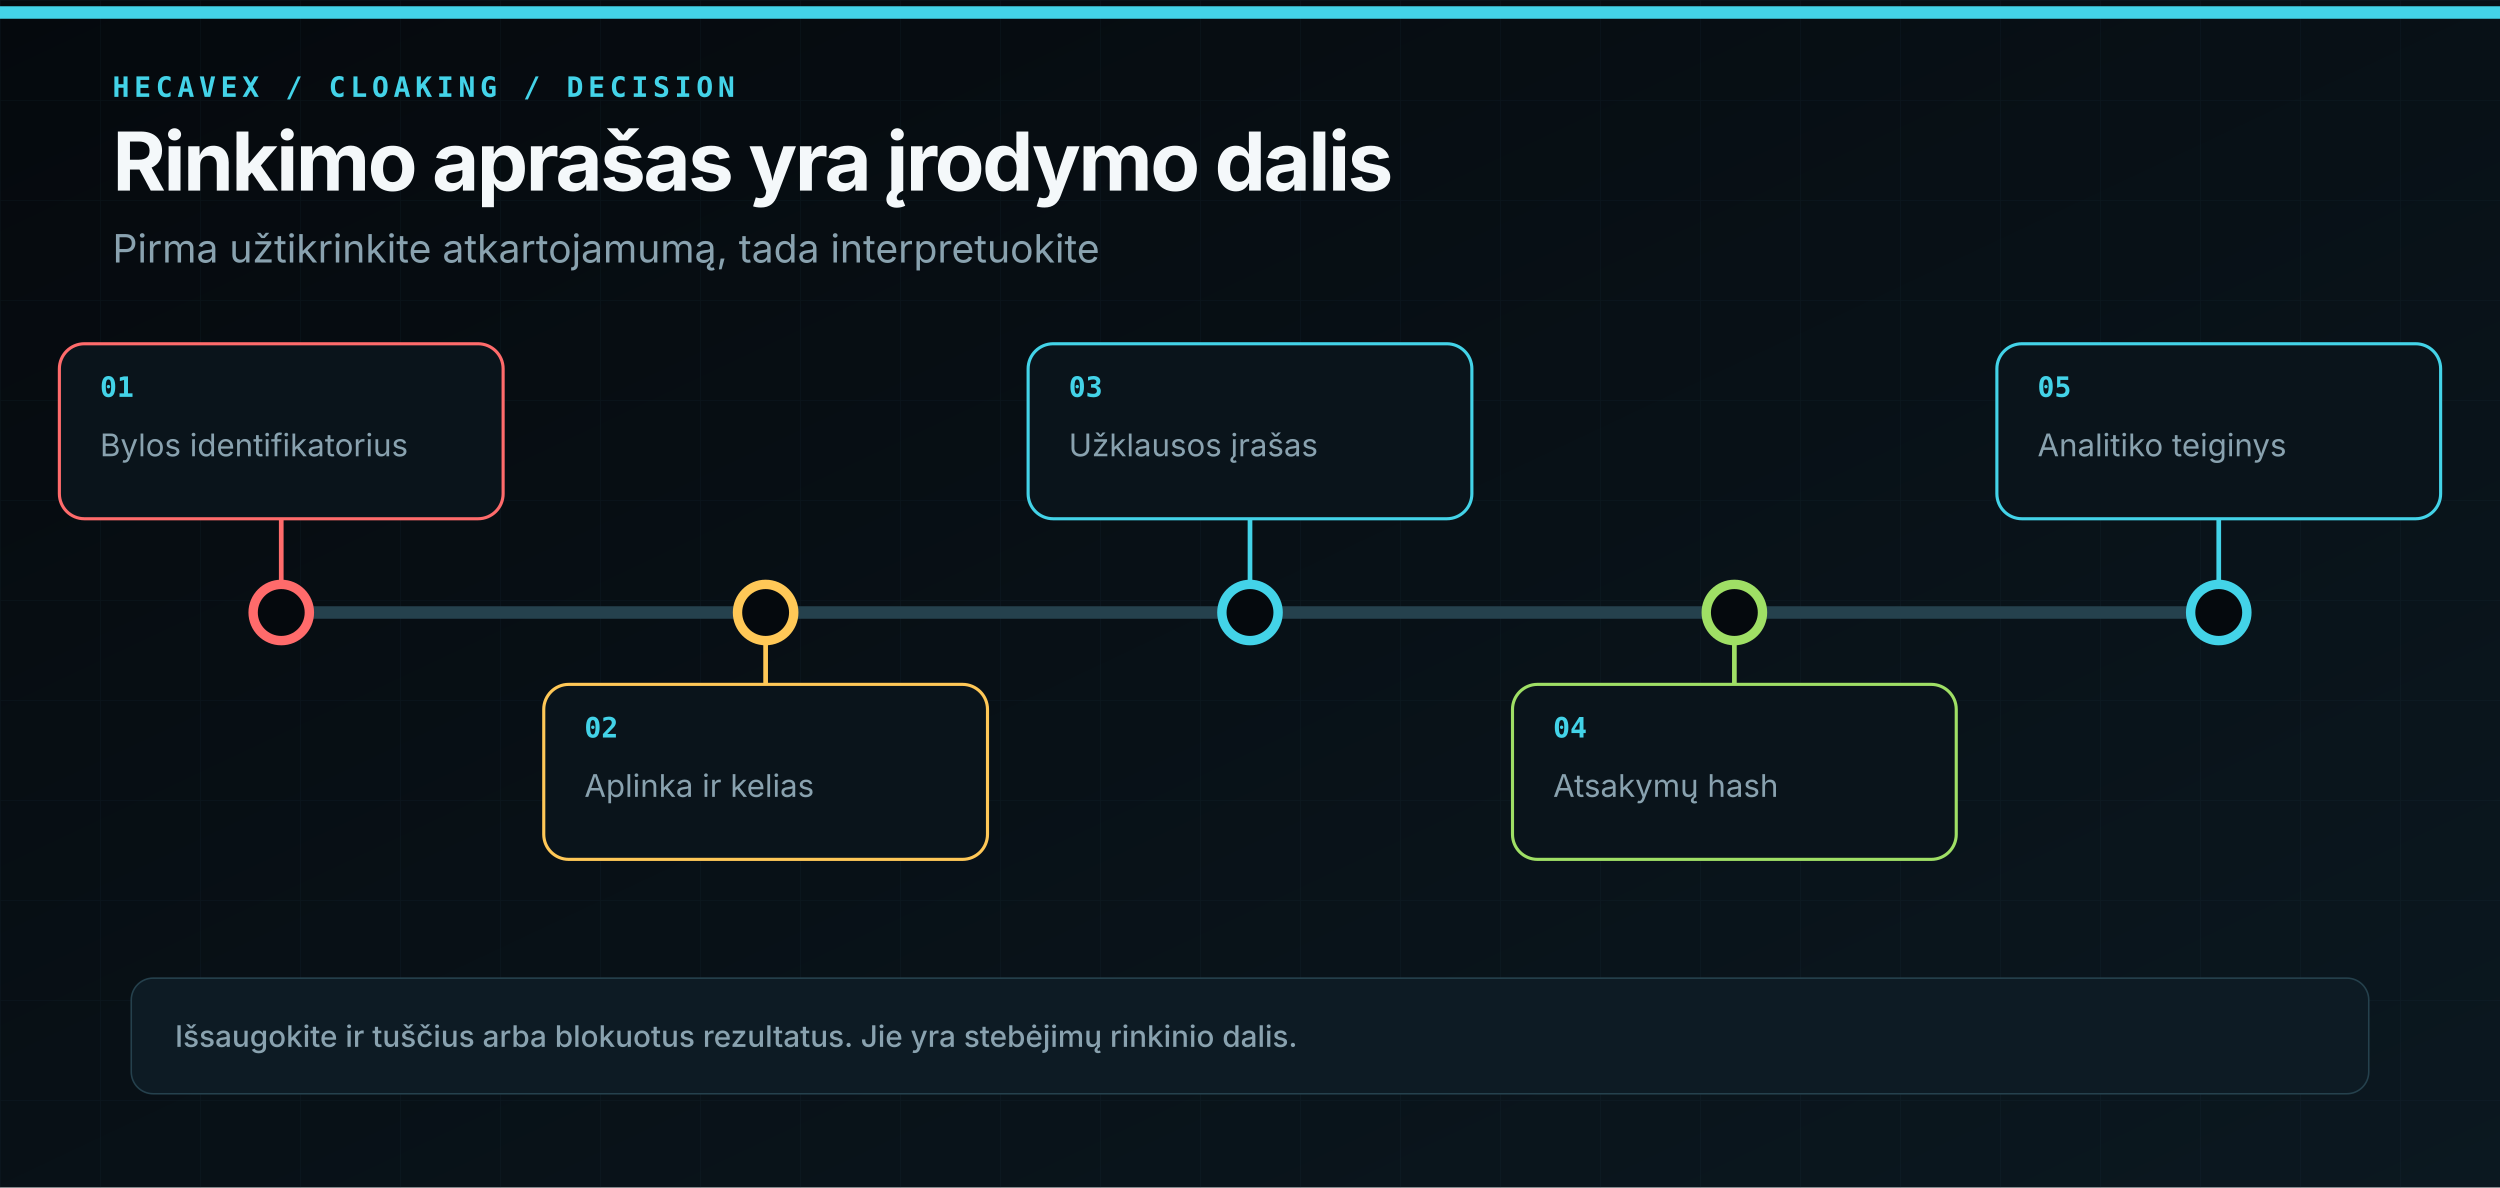
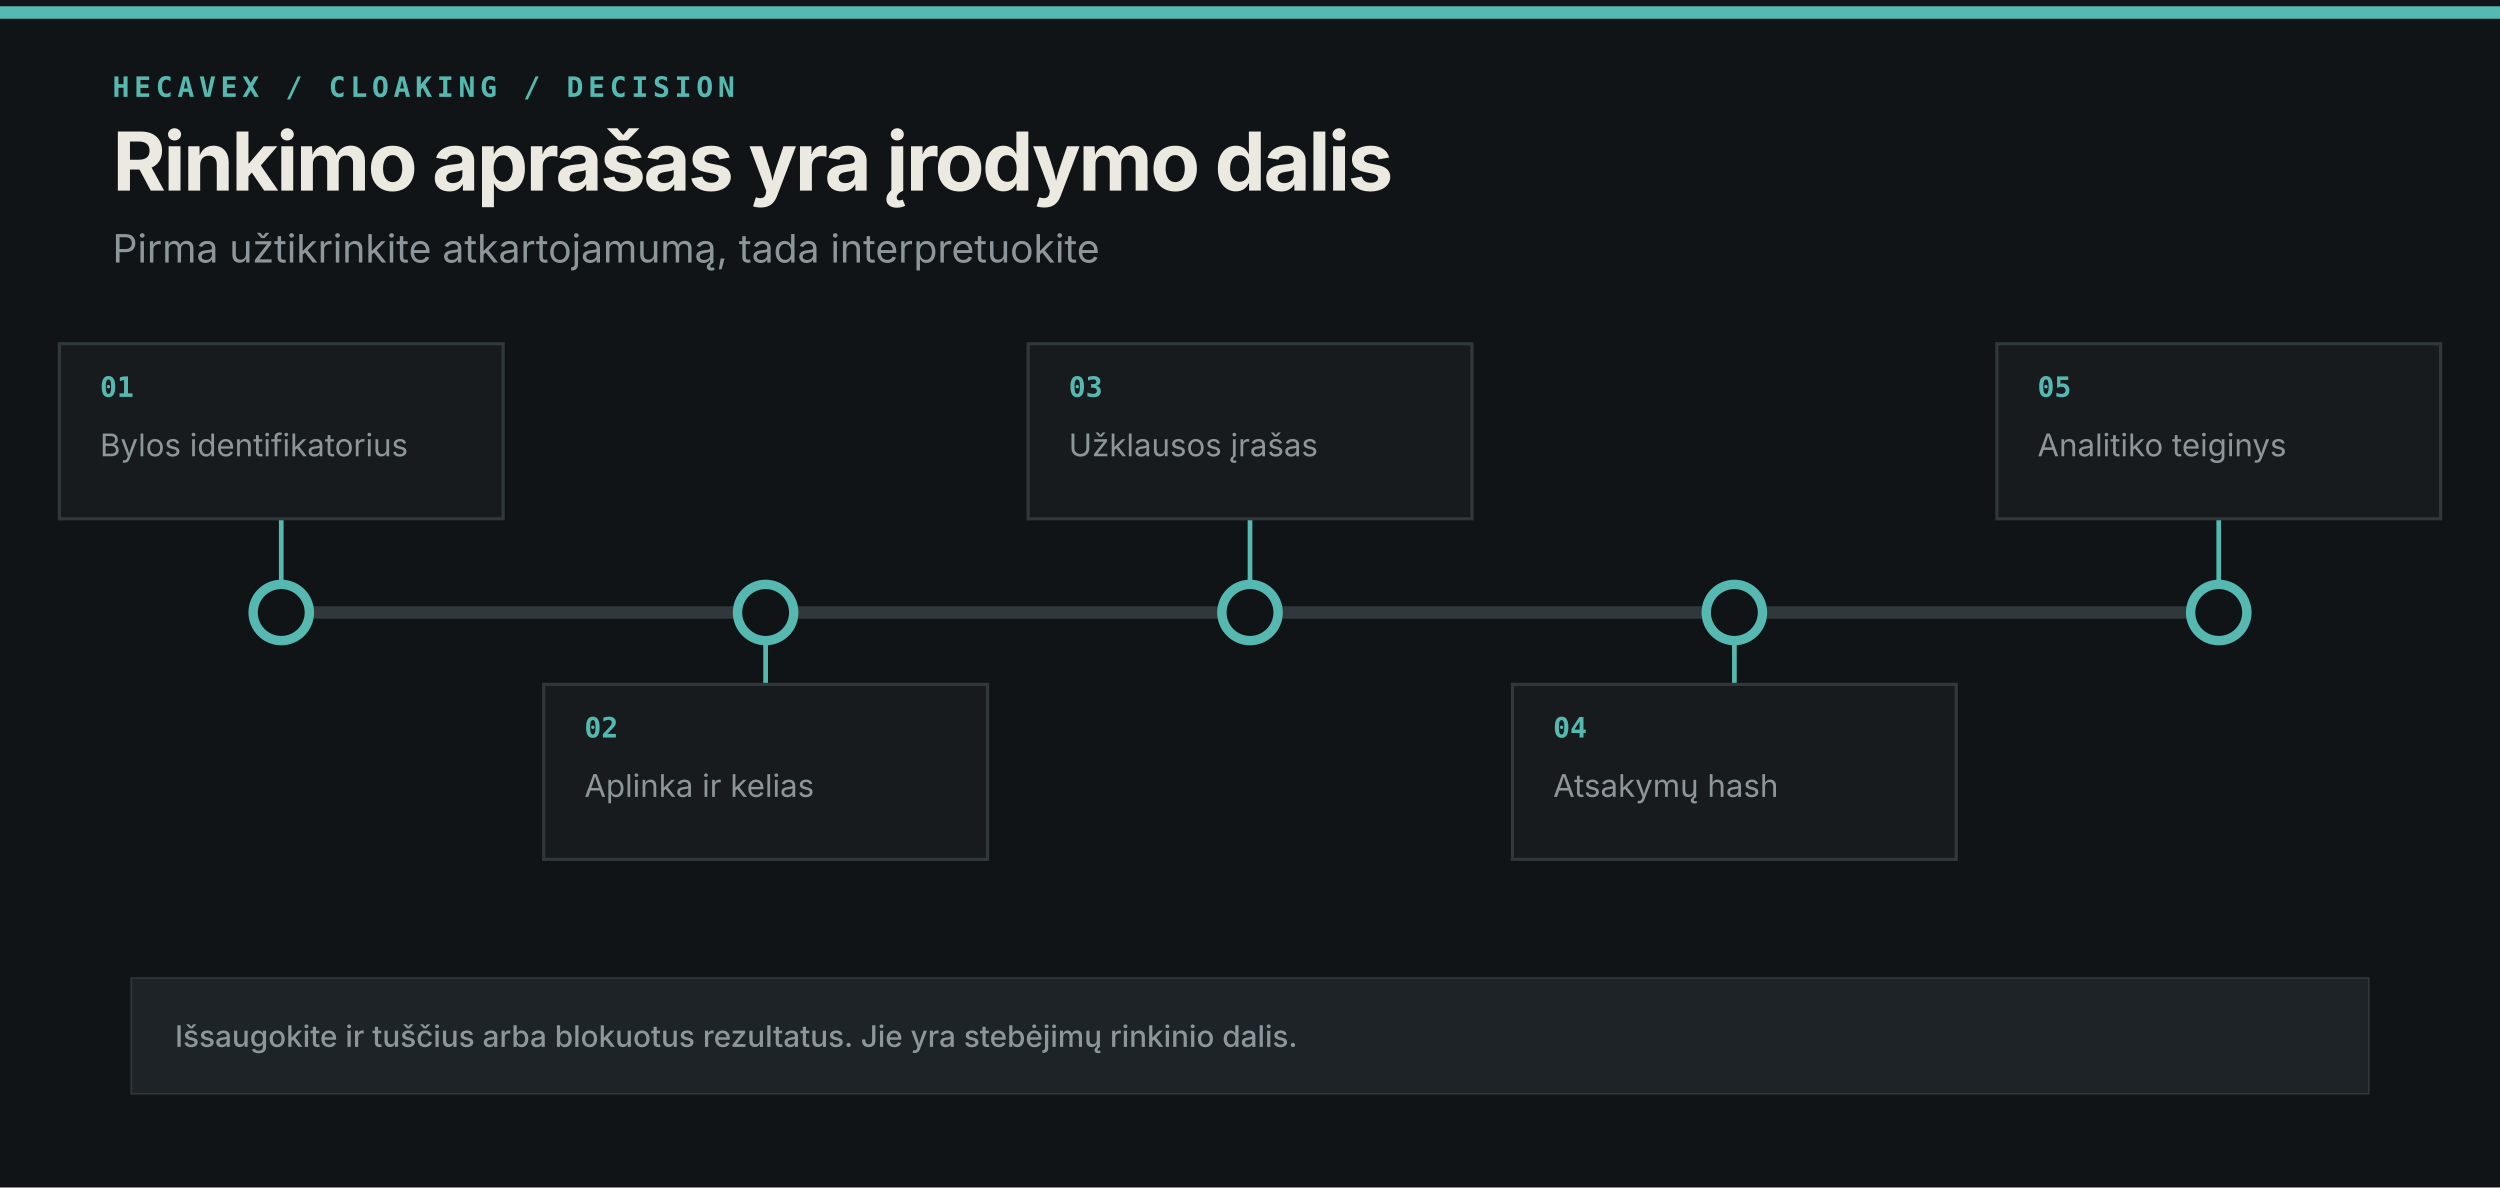
<svg xmlns="http://www.w3.org/2000/svg" width="1600" height="760" viewBox="0 0 1600 760" role="img" aria-labelledby="title desc">
  <defs>
-     <linearGradient id="bg" x1="0" y1="0" x2="1" y2="1">
-       <stop stop-color="#05090d" />
-       <stop offset="1" stop-color="#0b1820" />
-     </linearGradient>
-     <pattern id="grid" width="64" height="64" patternUnits="userSpaceOnUse">
-       <path d="M64 0H0V64" fill="none" stroke="#25414d" stroke-width="1" opacity=".28" />
-     </pattern>
-     <filter id="glow">
-       <feGaussianBlur stdDeviation="8" result="b" />
-       <feMerge>
-         <feMergeNode in="b" />
-         <feMergeNode in="SourceGraphic" />
-       </feMerge>
-     </filter>
    <marker id="arrow" viewBox="0 0 12 12" refX="10" refY="6" markerWidth="10" markerHeight="10" orient="auto">
-       <path d="M0 0 12 6 0 12Z" fill="#43d3e8" />
+       <path d="M0 0 12 6 0 12Z" fill="#55b9b1" />
    </marker>
    <style>
      .sans{font-family:Inter,Arial,sans-serif}.mono{font-family:'IBM Plex Mono',Consolas,monospace}
-       .title{font:700 52px Inter,Arial,sans-serif;fill:#f4f8fa;letter-spacing:-1.5px}
-       .subtitle{font:400 25px Inter,Arial,sans-serif;fill:#89a2af}
-       .eyebrow{font:600 18px 'IBM Plex Mono',Consolas,monospace;fill:#43d3e8;letter-spacing:3px}
-       .node-title{font:700 28px Inter,Arial,sans-serif;fill:#f4f8fa}
-       .node-copy{font:400 20px Inter,Arial,sans-serif;fill:#89a2af}
-       .node-code{font:600 18px 'IBM Plex Mono',Consolas,monospace;fill:#43d3e8}
-       .note{font:500 19px Inter,Arial,sans-serif;fill:#89a2af}
+       .title{font:700 52px Inter,Arial,sans-serif;fill:#ece9e1;letter-spacing:-1.5px}
+       .subtitle{font:400 25px Inter,Arial,sans-serif;fill:#8d969a}
+       .eyebrow{font:600 18px 'IBM Plex Mono',Consolas,monospace;fill:#55b9b1;letter-spacing:3px}
+       .node-title{font:700 28px Inter,Arial,sans-serif;fill:#ece9e1}
+       .node-copy{font:400 20px Inter,Arial,sans-serif;fill:#8d969a}
+       .node-code{font:600 18px 'IBM Plex Mono',Consolas,monospace;fill:#55b9b1}
+       .note{font:500 19px Inter,Arial,sans-serif;fill:#8d969a}
    </style>
  </defs>
-   <rect width="1600" height="760" fill="url(#bg)" />
-   <rect width="1600" height="760" fill="url(#grid)" opacity=".5" />
-   <path d="M0 8H1600" stroke="#43d3e8" stroke-width="8" />
+   <rect width="1600" height="760" fill="#111416" />
+   <path d="M0 8H1600" stroke="#55b9b1" stroke-width="8" />
  <text x="72" y="62" class="eyebrow">HECAVEX / CLOAKING / DECISION</text>
  <text x="72" y="122" class="title" text-anchor="start">
    <tspan x="72" dy="0">Rinkimo aprašas yra įrodymo dalis</tspan>
  </text>
  <text x="72" y="168" class="subtitle" text-anchor="start">
    <tspan x="72" dy="0">Pirma užtikrinkite atkartojamumą, tada interpretuokite</tspan>
  </text>
-   <path d="M180 392H1420" stroke="#25414d" stroke-width="8" />
+   <path d="M180 392H1420" stroke="#30383b" stroke-width="8" />
  <g>
-     <circle cx="180" cy="392" r="18" fill="#05090d" stroke="#ff6b6b" stroke-width="6" />
-     <path d="M180 374V332" stroke="#ff6b6b" stroke-width="3" />
-     <rect x="38" y="220" width="284" height="112" rx="16" fill="#0a141b" stroke="#ff6b6b" stroke-width="2" />
+     <circle cx="180" cy="392" r="18" fill="#111416" stroke="#55b9b1" stroke-width="6" />
+     <path d="M180 374V332" stroke="#55b9b1" stroke-width="3" />
+     <rect x="38" y="220" width="284" height="112" fill="#171b1d" stroke="#30383b" stroke-width="2" />
    <text x="64" y="254" class="node-code">01</text>
    <text x="64" y="292" class="node-copy" text-anchor="start">
      <tspan x="64" dy="0">Bylos identifikatorius</tspan>
    </text>
  </g>
  <g>
-     <circle cx="490" cy="392" r="18" fill="#05090d" stroke="#ffc857" stroke-width="6" />
-     <path d="M490 410V438" stroke="#ffc857" stroke-width="3" />
-     <rect x="348" y="438" width="284" height="112" rx="16" fill="#0a141b" stroke="#ffc857" stroke-width="2" />
+     <circle cx="490" cy="392" r="18" fill="#111416" stroke="#55b9b1" stroke-width="6" />
+     <path d="M490 410V438" stroke="#55b9b1" stroke-width="3" />
+     <rect x="348" y="438" width="284" height="112" fill="#171b1d" stroke="#30383b" stroke-width="2" />
    <text x="374" y="472" class="node-code">02</text>
    <text x="374" y="510" class="node-copy" text-anchor="start">
      <tspan x="374" dy="0">Aplinka ir kelias</tspan>
    </text>
  </g>
  <g>
-     <circle cx="800" cy="392" r="18" fill="#05090d" stroke="#43d3e8" stroke-width="6" />
-     <path d="M800 374V332" stroke="#43d3e8" stroke-width="3" />
-     <rect x="658" y="220" width="284" height="112" rx="16" fill="#0a141b" stroke="#43d3e8" stroke-width="2" />
+     <circle cx="800" cy="392" r="18" fill="#111416" stroke="#55b9b1" stroke-width="6" />
+     <path d="M800 374V332" stroke="#55b9b1" stroke-width="3" />
+     <rect x="658" y="220" width="284" height="112" fill="#171b1d" stroke="#30383b" stroke-width="2" />
    <text x="684" y="254" class="node-code">03</text>
    <text x="684" y="292" class="node-copy" text-anchor="start">
      <tspan x="684" dy="0">Užklausos įrašas</tspan>
    </text>
  </g>
  <g>
-     <circle cx="1110" cy="392" r="18" fill="#05090d" stroke="#9fdf65" stroke-width="6" />
-     <path d="M1110 410V438" stroke="#9fdf65" stroke-width="3" />
-     <rect x="968" y="438" width="284" height="112" rx="16" fill="#0a141b" stroke="#9fdf65" stroke-width="2" />
+     <circle cx="1110" cy="392" r="18" fill="#111416" stroke="#55b9b1" stroke-width="6" />
+     <path d="M1110 410V438" stroke="#55b9b1" stroke-width="3" />
+     <rect x="968" y="438" width="284" height="112" fill="#171b1d" stroke="#30383b" stroke-width="2" />
    <text x="994" y="472" class="node-code">04</text>
    <text x="994" y="510" class="node-copy" text-anchor="start">
      <tspan x="994" dy="0">Atsakymų hash</tspan>
    </text>
  </g>
  <g>
-     <circle cx="1420" cy="392" r="18" fill="#05090d" stroke="#43d3e8" stroke-width="6" />
-     <path d="M1420 374V332" stroke="#43d3e8" stroke-width="3" />
-     <rect x="1278" y="220" width="284" height="112" rx="16" fill="#0a141b" stroke="#43d3e8" stroke-width="2" />
+     <circle cx="1420" cy="392" r="18" fill="#111416" stroke="#55b9b1" stroke-width="6" />
+     <path d="M1420 374V332" stroke="#55b9b1" stroke-width="3" />
+     <rect x="1278" y="220" width="284" height="112" fill="#171b1d" stroke="#30383b" stroke-width="2" />
    <text x="1304" y="254" class="node-code">05</text>
    <text x="1304" y="292" class="node-copy" text-anchor="start">
      <tspan x="1304" dy="0">Analitiko teiginys</tspan>
    </text>
  </g>
-   <rect x="84" y="626" width="1432" height="74" rx="14" fill="#0d1b24" stroke="#25414d" />
+   <rect x="84" y="626" width="1432" height="74" fill="#1d2326" stroke="#30383b" />
  <text x="112" y="670" class="note" text-anchor="start">
    <tspan x="112" dy="0">Išsaugokite ir tuščius arba blokuotus rezultatus. Jie yra stebėjimų rinkinio dalis.</tspan>
  </text>
</svg>
